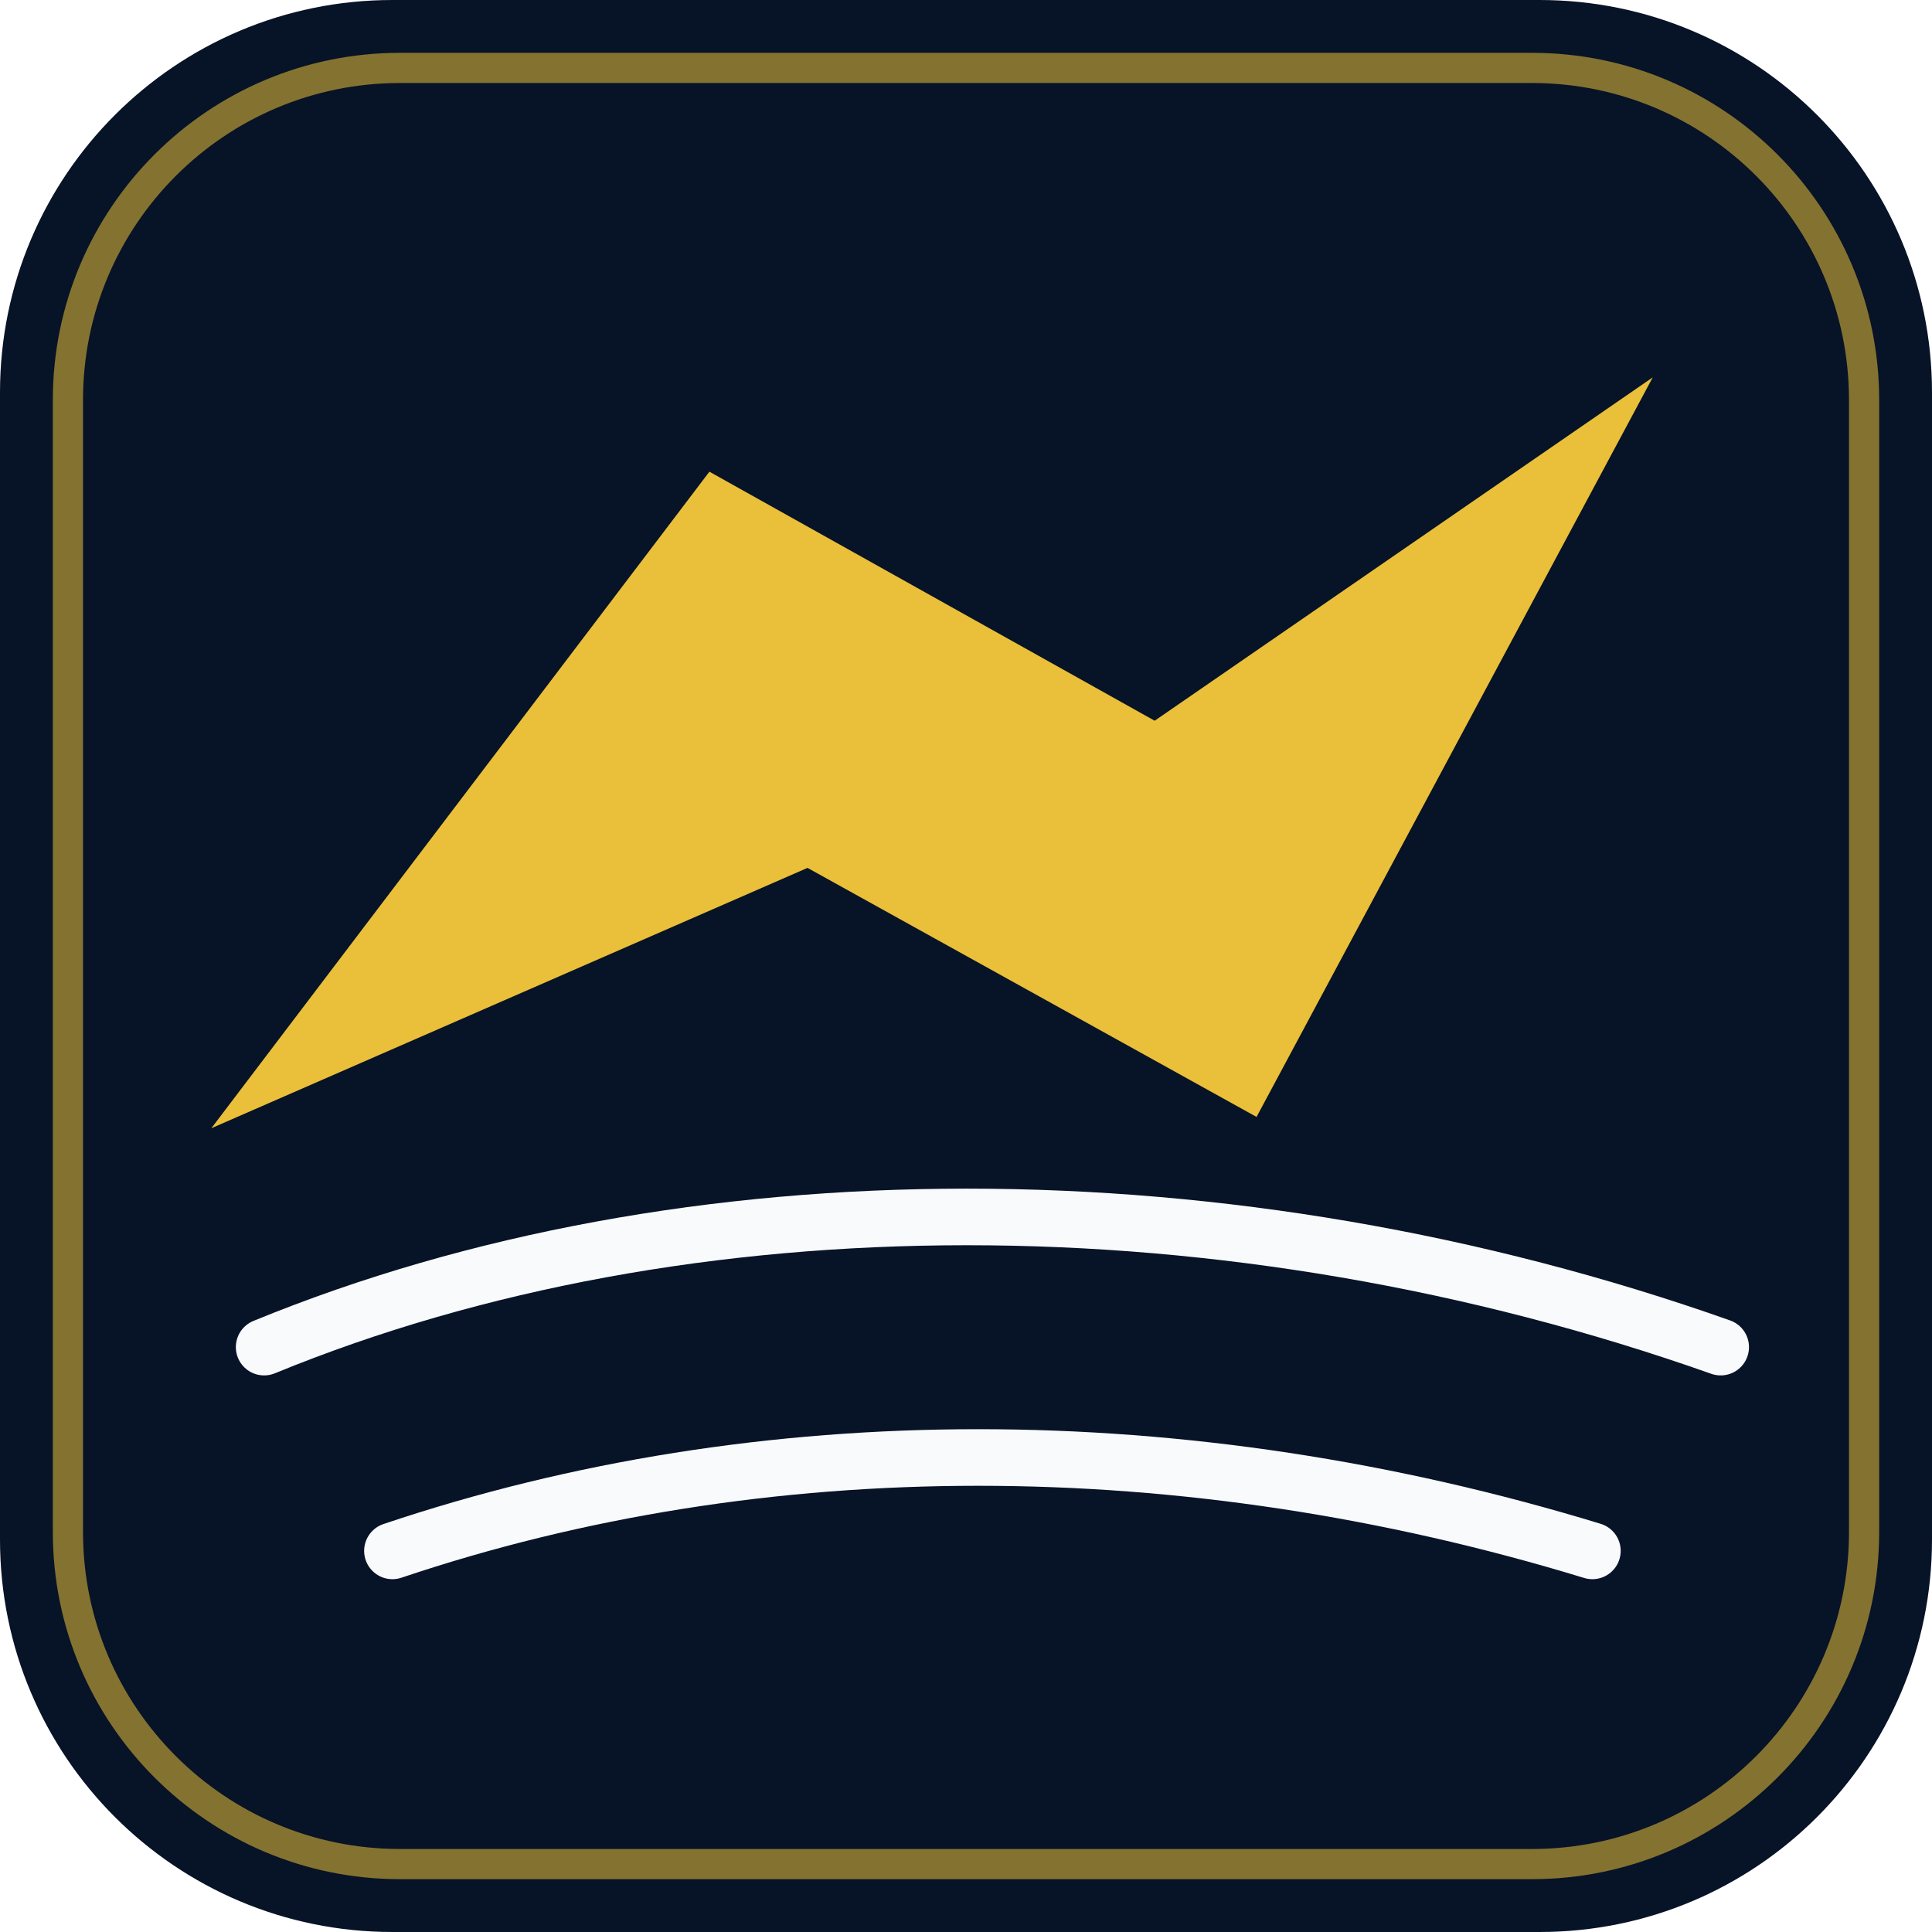
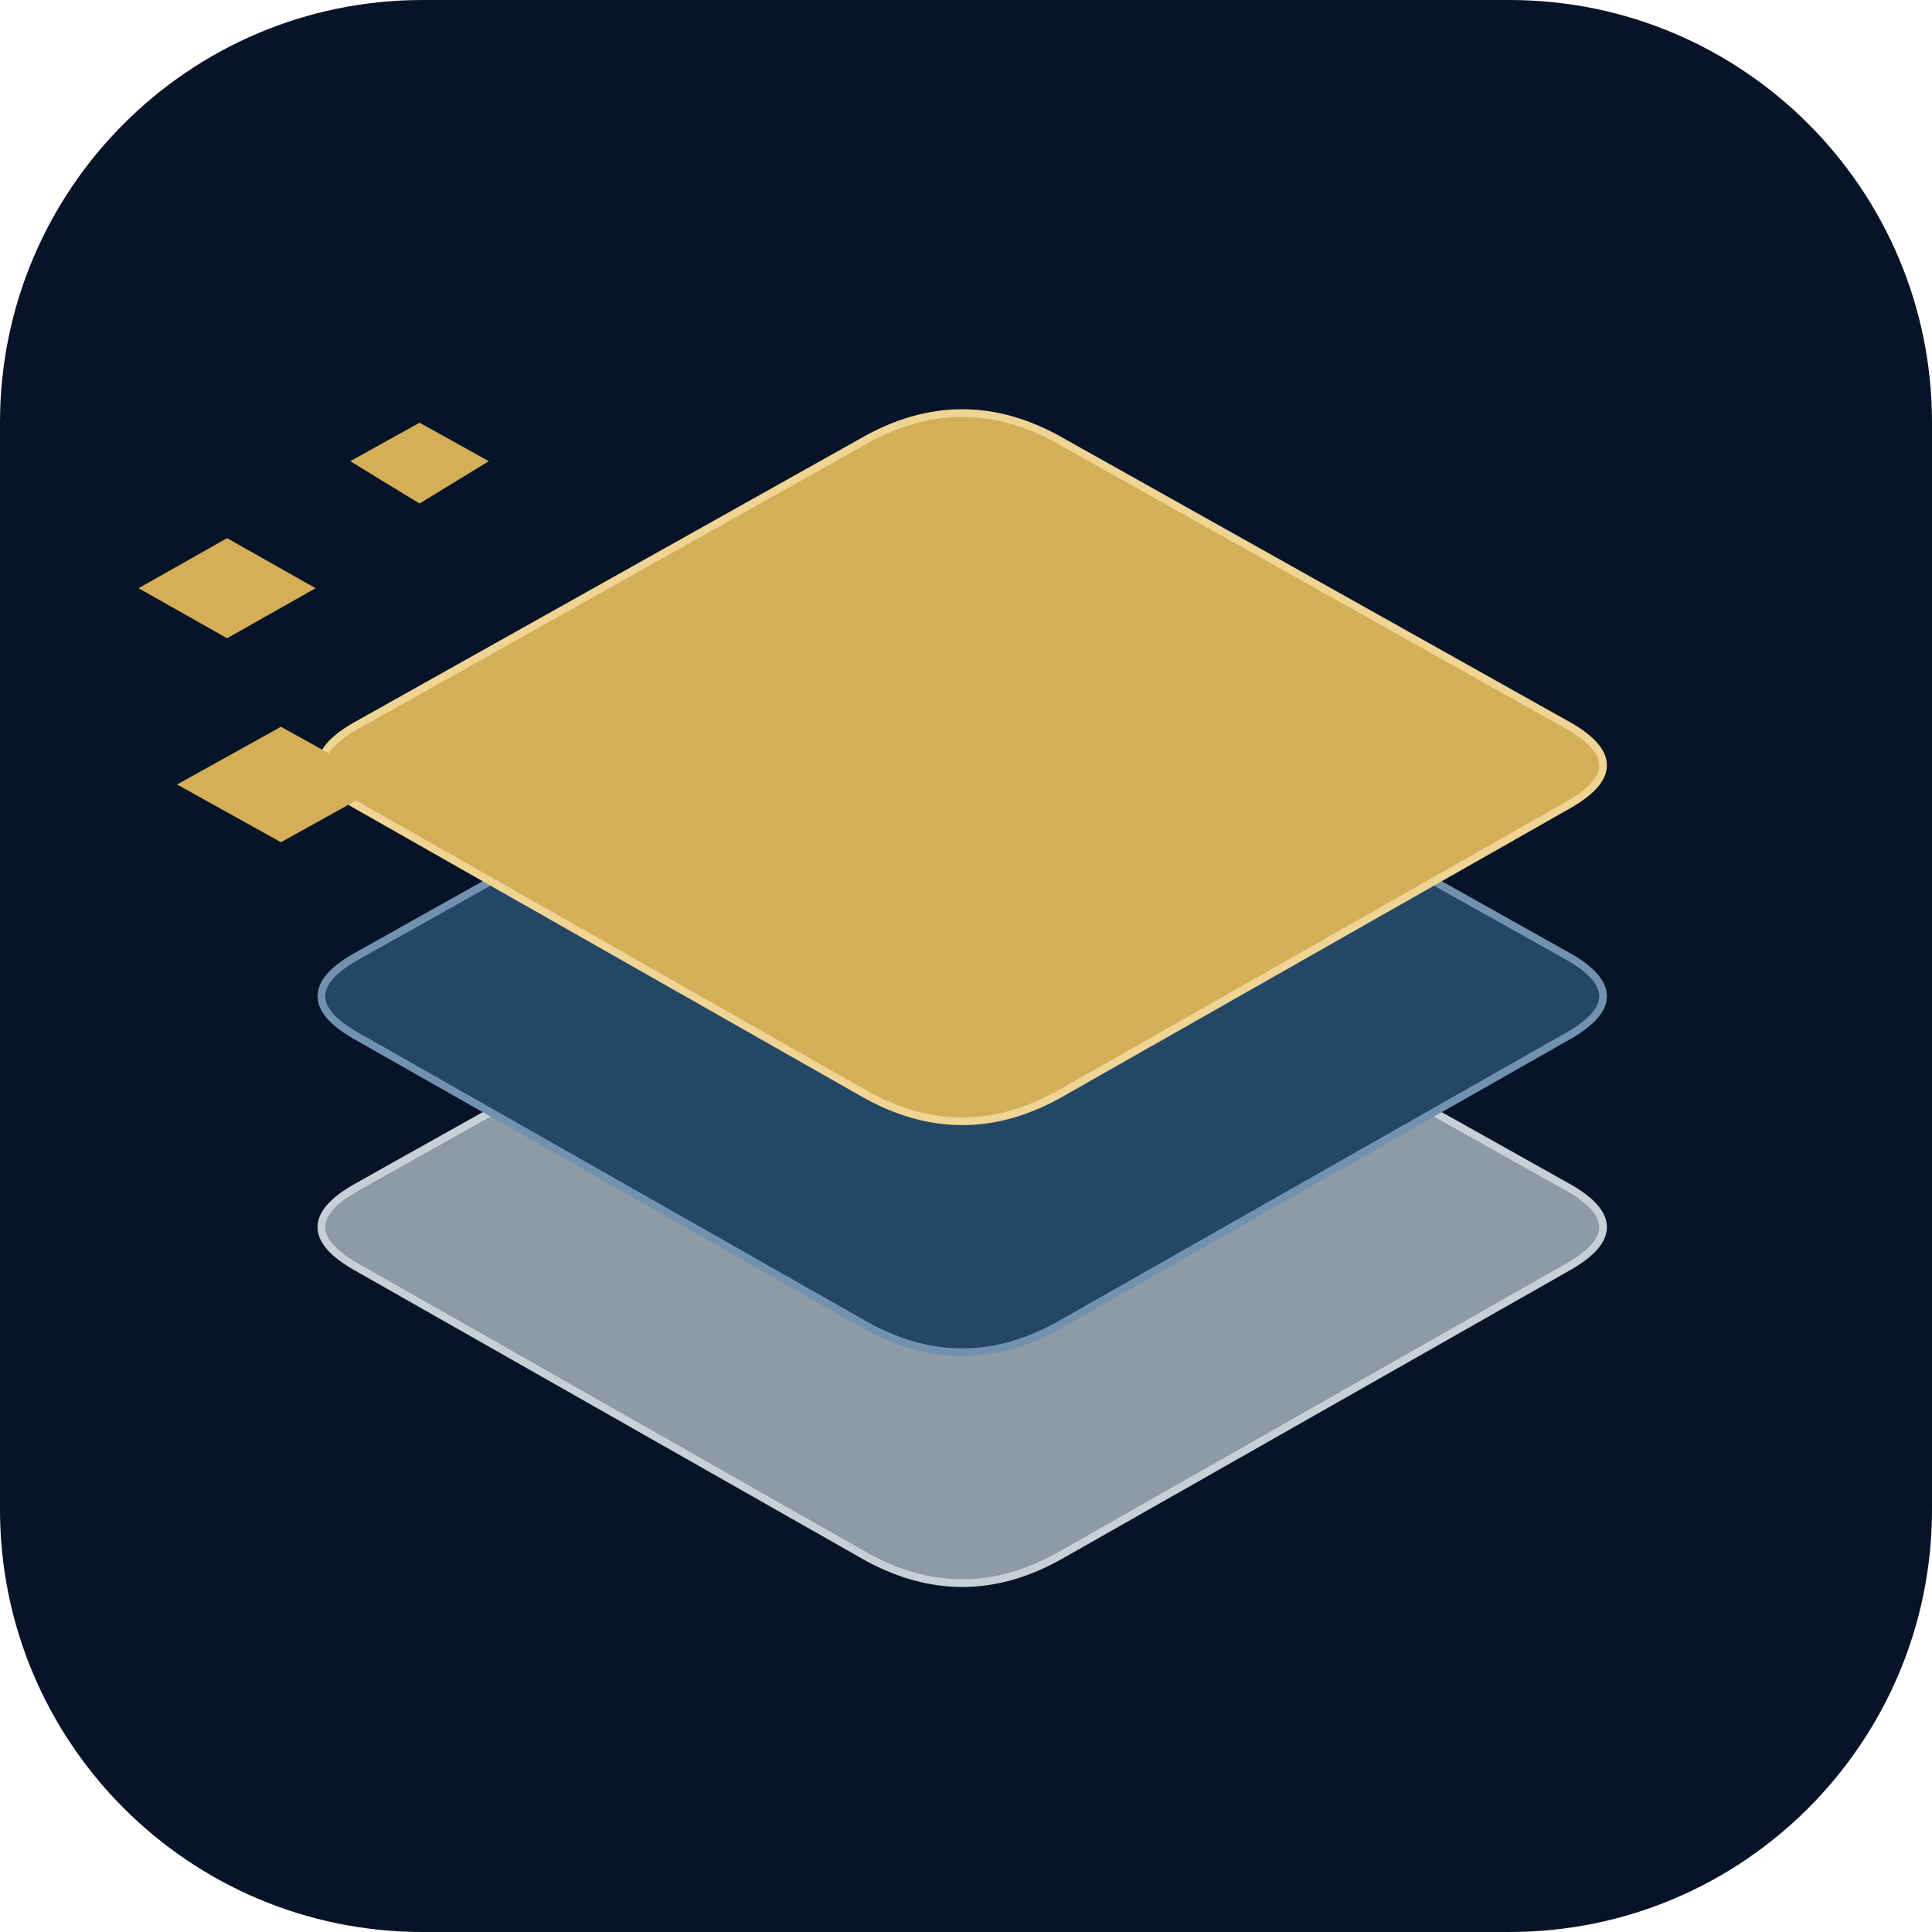
<svg xmlns="http://www.w3.org/2000/svg" viewBox="0 0 512 512">
-   <rect width="512" height="512" rx="104" fill="#071326" />
-   <rect x="18" y="18" width="476" height="476" rx="88" fill="none" stroke="#EABF3A" stroke-opacity=".55" stroke-width="8" />
-   <g transform="translate(-38 13)">
-     <path d="M94 286 226 112l118 66 132-91-105 196-119-66-158 69Z" fill="#EABF3A" />
-     <path d="M108 344c112-46 256-46 386 0M142 398c98-33 210-33 318 0" fill="none" stroke="#F8FAFC" stroke-width="15" stroke-linecap="round" />
+   <rect width="512" height="512" rx="112" fill="#071326" />
+   <g transform="translate(0 60) scale(1.02)">
+     <path d="M92 250 224 176Q250 161 276 176L408 250Q425 260 408 270L276 345Q250 360 224 345L92 270Q75 260 92 250Z" fill="#8E9AA5" stroke="#C8D0D7" stroke-width="2" />
+     <path d="M92 190 224 116Q250 101 276 116L408 190Q425 200 408 210L276 285Q250 300 224 285L92 210Q75 200 92 190Z" fill="#244766" stroke="#7192AE" stroke-width="2" />
+     <path d="M92 130 224 56Q250 41 276 56L408 130Q425 140 408 150L276 225Q250 240 224 225L92 150Q75 140 92 130Z" fill="#D4AF57" stroke="#F0D493" stroke-width="2" />
+     <path d="M36 94 59 81 82 94 59 107Z M91 61 109 51 127 61 109 72Z M46 145 73 130 100 145 73 160Z" fill="#D4AF57" />
  </g>
</svg>
